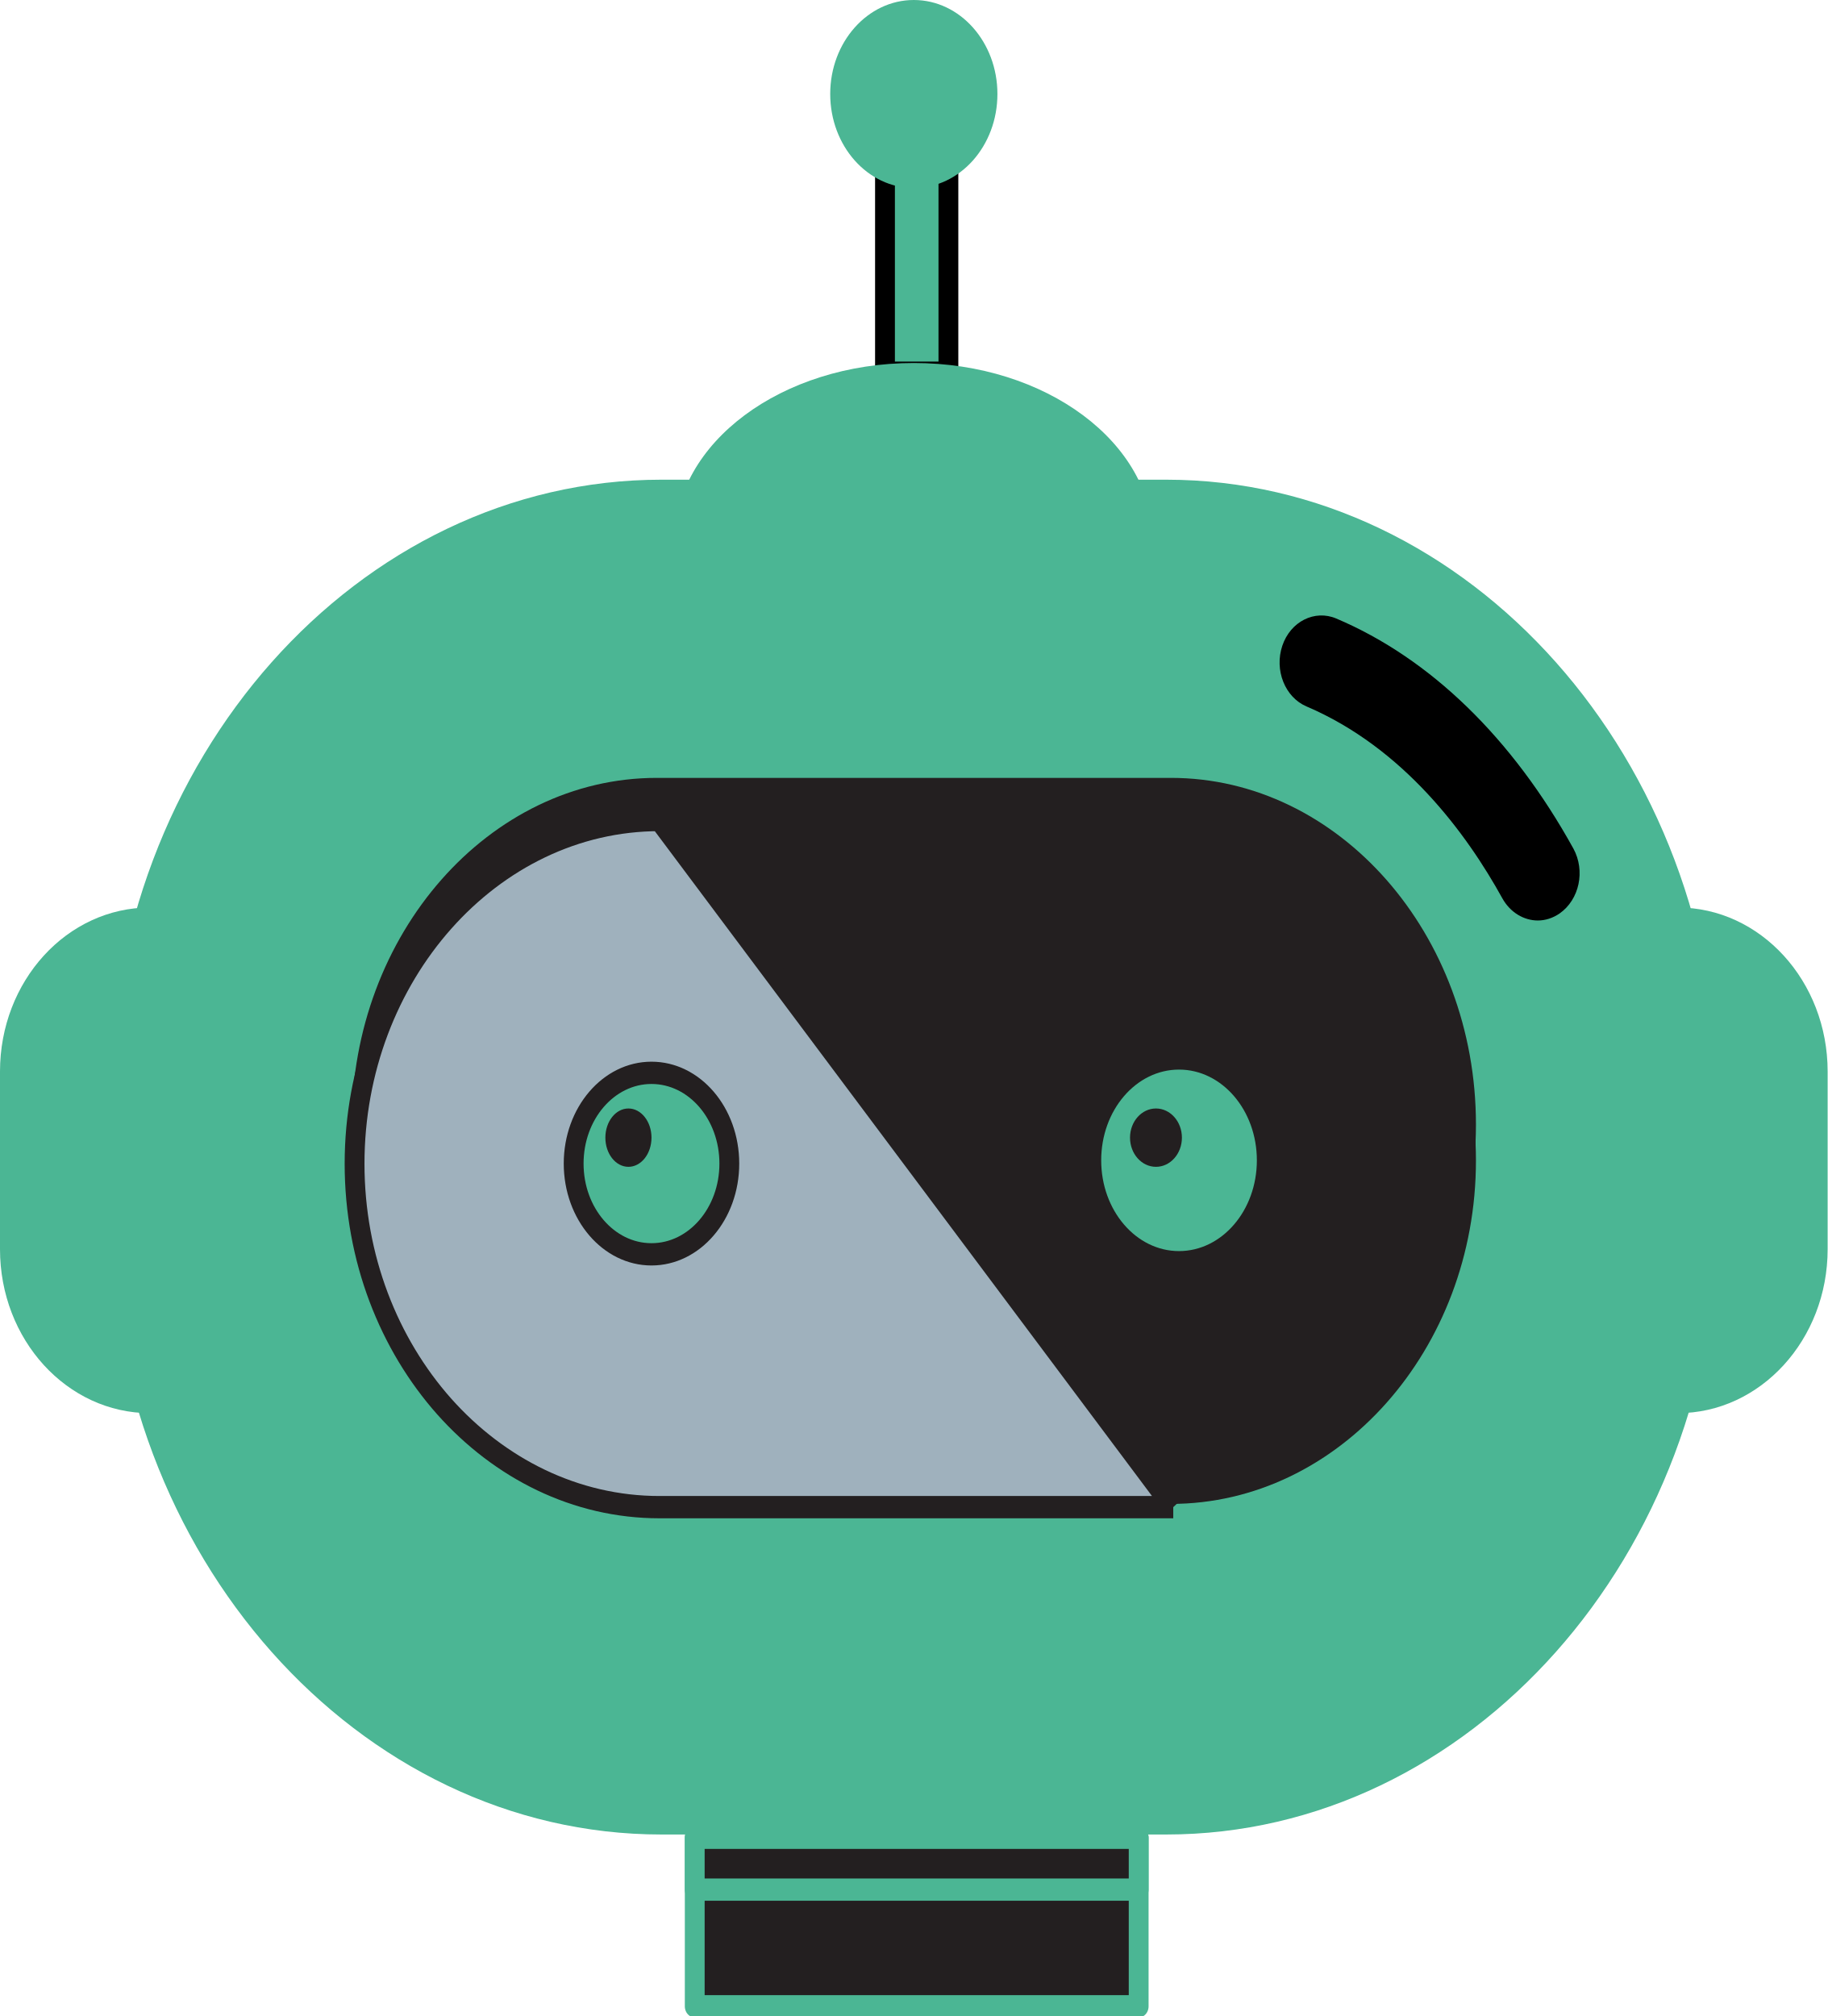
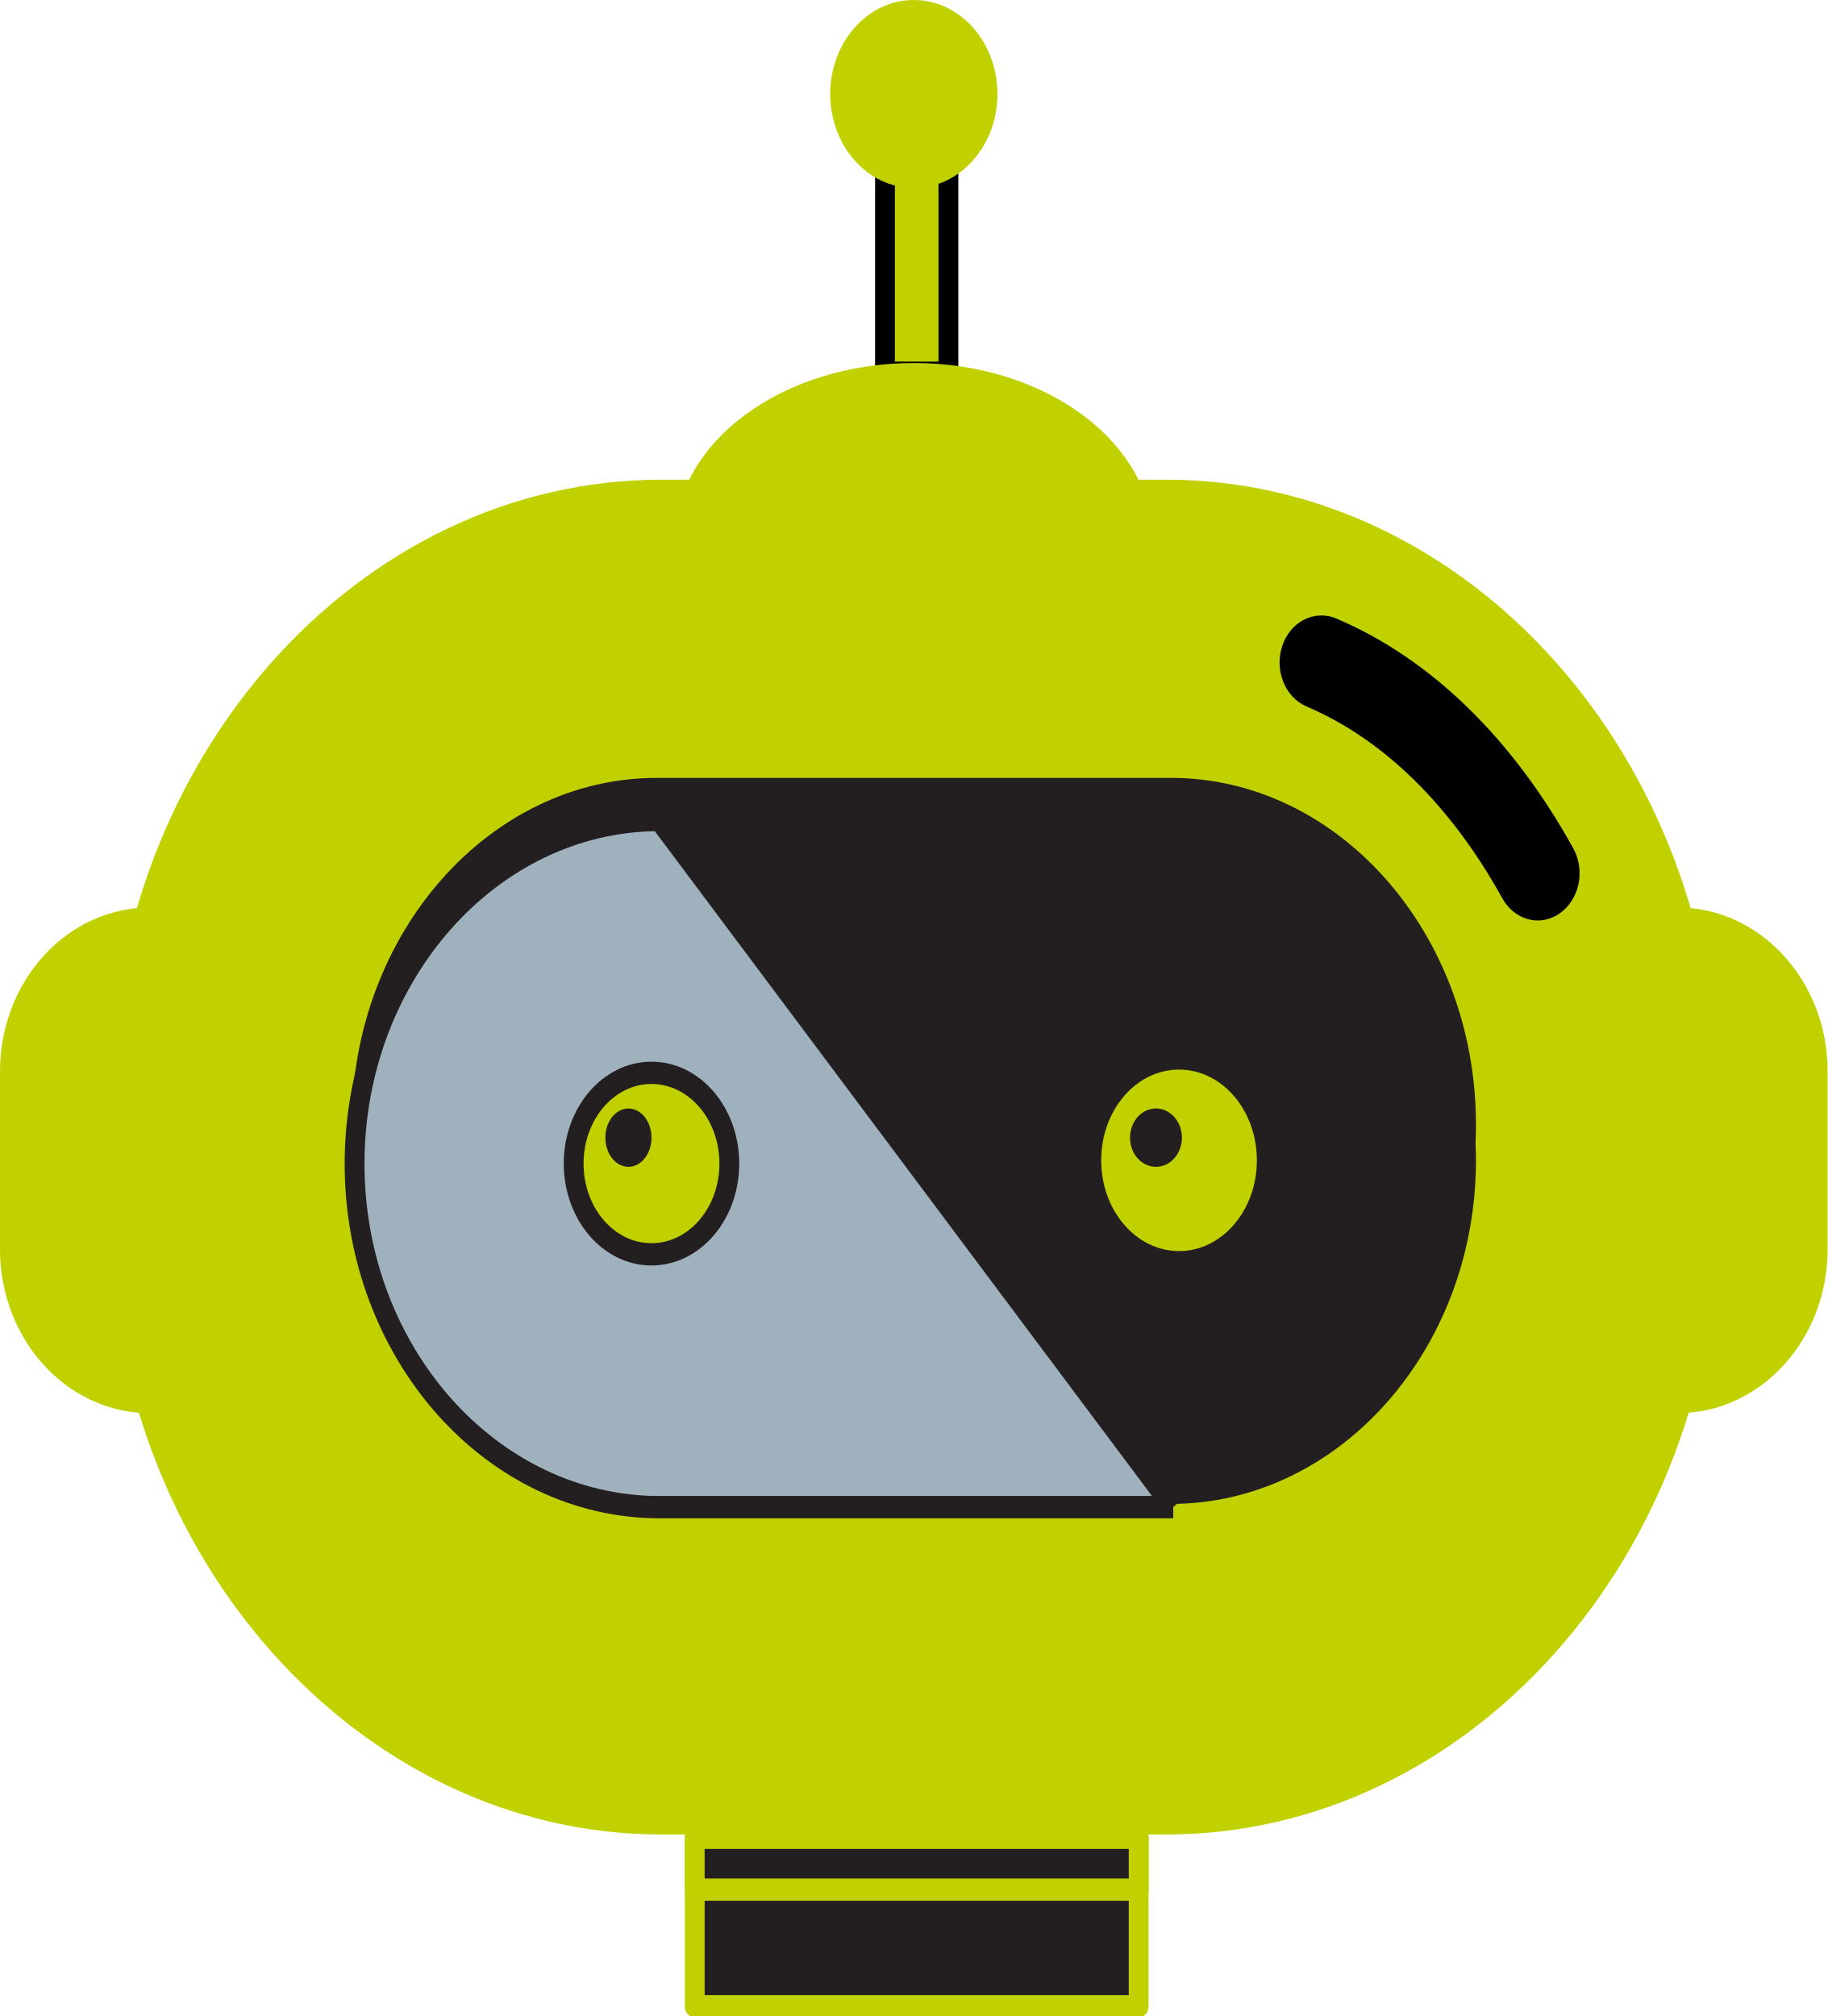
<svg xmlns="http://www.w3.org/2000/svg" width="72.493" height="79.959" xml:space="preserve" overflow="hidden" version="1.1" id="svg14">
  <defs id="defs1">
    <clipPath id="clip0">
      <rect x="448" y="670" width="317" height="311" id="rect1" />
    </clipPath>
  </defs>
  <g clip-path="url(#clip0)" transform="matrix(0.2286831,0,0,0.2571042,-102.4501,-172.2598)" id="g14">
-     <rect x="601.5" y="694.5" width="11" height="33" stroke="#000000" stroke-width="3.438" stroke-miterlimit="8" fill="#4bb694" id="rect2" />
-     <path d="m 565,753.5 c 0,-15.188 18.58,-27.5 41.5,-27.5 22.92,0 41.5,12.312 41.5,27.5 0,15.188 -18.58,27.5 -41.5,27.5 -22.92,0 -41.5,-12.312 -41.5,-27.5 z" fill="#4BB694" fill-rule="evenodd" id="path2" />
-     <path d="M 650.281,744 H 562.719 C 510.056,744 467,787.161 467,839.854 v 17.292 C 467,909.838 510.056,953 562.719,953 h 87.562 C 702.899,953 746,909.838 746,857.146 V 839.854 C 746,787.161 702.899,744 650.281,744 Z" fill="#4BB694" fill-rule="evenodd" id="path3" />
+     <rect x="601.5" y="694.5" width="11" height="33" stroke="#000000" stroke-width="3.438" stroke-miterlimit="8" fill="#C1D100" id="rect2" />
+     <path d="m 565,753.5 c 0,-15.188 18.58,-27.5 41.5,-27.5 22.92,0 41.5,12.312 41.5,27.5 0,15.188 -18.58,27.5 -41.5,27.5 -22.92,0 -41.5,-12.312 -41.5,-27.5 z" fill="#C1D100" fill-rule="evenodd" id="path2" />
+     <path d="M 650.281,744 H 562.719 C 510.056,744 467,787.161 467,839.854 v 17.292 C 467,909.838 510.056,953 562.719,953 h 87.562 C 702.899,953 746,909.838 746,857.146 V 839.854 C 746,787.161 702.899,744 650.281,744 Z" fill="#C1D100" fill-rule="evenodd" id="path3" />
    <path d="M 651.093,790 H 561.907 C 532.84,790 509,814.071 509,843.477 v 0 C 509,872.928 532.84,897 561.907,897 h 89.186 C 680.205,897 704,872.928 704,843.477 v 0 C 704,814.071 680.205,790 651.093,790 Z" fill="#231F20" fill-rule="evenodd" id="path4" />
    <path d="M 704,849.023 C 704,878.153 680.205,902 651.093,902 h -89.186 c -14.556,0 -27.76,-5.962 -37.359,-15.536 C 514.949,876.844 509,863.611 509,849.023 509,819.847 532.84,796 561.907,796 h 89.186 c 14.556,0 27.805,5.962 37.359,15.537 9.599,9.619 15.548,22.898 15.548,37.486" fill="#231F20" fill-rule="evenodd" id="path5" />
-     <path d="m 639,849 c 0,-7.732 6.044,-14 13.5,-14 7.456,0 13.5,6.268 13.5,14 0,7.732 -6.044,14 -13.5,14 -7.456,0 -13.5,-6.268 -13.5,-14 z" fill="#4BB694" fill-rule="evenodd" id="path6" />
+     <path d="m 639,849 c 0,-7.732 6.044,-14 13.5,-14 7.456,0 13.5,6.268 13.5,14 0,7.732 -6.044,14 -13.5,14 -7.456,0 -13.5,-6.268 -13.5,-14 z" fill="#C1D100" fill-rule="evenodd" id="path6" />
    <path d="m 651.5,902.5 h -89.127 c -14.547,0 -27.743,-5.962 -37.335,-15.537 -9.593,-9.62 -15.538,-22.853 -15.538,-37.441 0,-29.176 23.824,-53.022 52.873,-53.022 l 89.127,106" stroke="#231F20" stroke-width="3.438" stroke-linejoin="round" stroke-miterlimit="10" fill="#9FB1BD" fill-rule="evenodd" id="path7" />
-     <path d="m 547.5,849.5 c 0,-7.732 6.044,-14 13.5,-14 7.456,0 13.5,6.268 13.5,14 0,7.732 -6.044,14 -13.5,14 -7.456,0 -13.5,-6.268 -13.5,-14 z" stroke="#231F20" stroke-width="3.438" stroke-linejoin="round" stroke-miterlimit="10" fill="#4BB694" fill-rule="evenodd" id="path8" />
-     <rect x="568.5" y="953.5" width="77" height="26" stroke="#4BB694" stroke-width="3.438" stroke-linejoin="round" stroke-miterlimit="10" fill="#231F20" id="rect8" />
-     <path d="m 739,810 v 0 78 c 14.342,0 26,-11.342 26,-25.295 v -27.41 C 765,821.342 753.342,810 739,810" fill="#4BB694" fill-rule="evenodd" id="path9" />
-     <path d="m 474,810 v 0 78 c -14.388,0 -26,-11.342 -26,-25.295 v -27.41 C 448,821.342 459.612,810 474,810" fill="#4BB694" fill-rule="evenodd" id="path10" />
-     <path d="m 592,684.5 c 0,-8.008 6.492,-14.5 14.5,-14.5 8.008,0 14.5,6.492 14.5,14.5 0,8.008 -6.492,14.5 -14.5,14.5 -8.008,0 -14.5,-6.492 -14.5,-14.5 z" fill="#4BB694" fill-rule="evenodd" id="path11" />
+     <path d="m 547.5,849.5 c 0,-7.732 6.044,-14 13.5,-14 7.456,0 13.5,6.268 13.5,14 0,7.732 -6.044,14 -13.5,14 -7.456,0 -13.5,-6.268 -13.5,-14 z" stroke="#231F20" stroke-width="3.438" stroke-linejoin="round" stroke-miterlimit="10" fill="#C1D100" fill-rule="evenodd" id="path8" />
+     <rect x="568.5" y="953.5" width="77" height="26" stroke="#C1D100" stroke-width="3.438" stroke-linejoin="round" stroke-miterlimit="10" fill="#231F20" id="rect8" />
+     <path d="m 739,810 v 0 78 c 14.342,0 26,-11.342 26,-25.295 v -27.41 C 765,821.342 753.342,810 739,810" fill="#C1D100" fill-rule="evenodd" id="path9" />
+     <path d="m 474,810 v 0 78 c -14.388,0 -26,-11.342 -26,-25.295 v -27.41 C 448,821.342 459.612,810 474,810" fill="#C1D100" fill-rule="evenodd" id="path10" />
+     <path d="m 592,684.5 c 0,-8.008 6.492,-14.5 14.5,-14.5 8.008,0 14.5,6.492 14.5,14.5 0,8.008 -6.492,14.5 -14.5,14.5 -8.008,0 -14.5,-6.492 -14.5,-14.5 z" fill="#C1D100" fill-rule="evenodd" id="path11" />
    <path d="m 644,845.5 c 0,-2.485 2.015,-4.5 4.5,-4.5 2.485,0 4.5,2.015 4.5,4.5 0,2.485 -2.015,4.5 -4.5,4.5 -2.485,0 -4.5,-2.015 -4.5,-4.5 z" fill="#231F20" fill-rule="evenodd" id="path12" />
    <path d="m 553,845.5 c 0,-2.485 1.791,-4.5 4,-4.5 2.209,0 4,2.015 4,4.5 0,2.485 -1.791,4.5 -4,4.5 -2.209,0 -4,-2.015 -4,-4.5 z" fill="#231F20" fill-rule="evenodd" id="path13" />
    <path d="m 714.738,812 c -2.419,0 -4.793,-1.233 -6.162,-3.425 -6.208,-10.002 -17.118,-23.201 -33.961,-29.595 -3.744,-1.416 -5.615,-5.617 -4.2,-9.362 1.415,-3.745 5.615,-5.618 9.358,-4.202 16.341,6.165 30.537,18.451 41.127,35.486 2.1,3.425 1.05,7.855 -2.373,10.002 -1.187,0.731 -2.511,1.096 -3.789,1.096" fill="#231F20f" fill-rule="evenodd" id="path14" />
-     <rect x="568.5" y="953.5" width="77" height="8" stroke="#4BB694" stroke-width="3.438" stroke-linejoin="round" stroke-miterlimit="10" fill="#231F20" id="rect14" />
+     <rect x="568.5" y="953.5" width="77" height="8" stroke="#C1D100" stroke-width="3.438" stroke-linejoin="round" stroke-miterlimit="10" fill="#231F20" id="rect14" />
  </g>
</svg>
